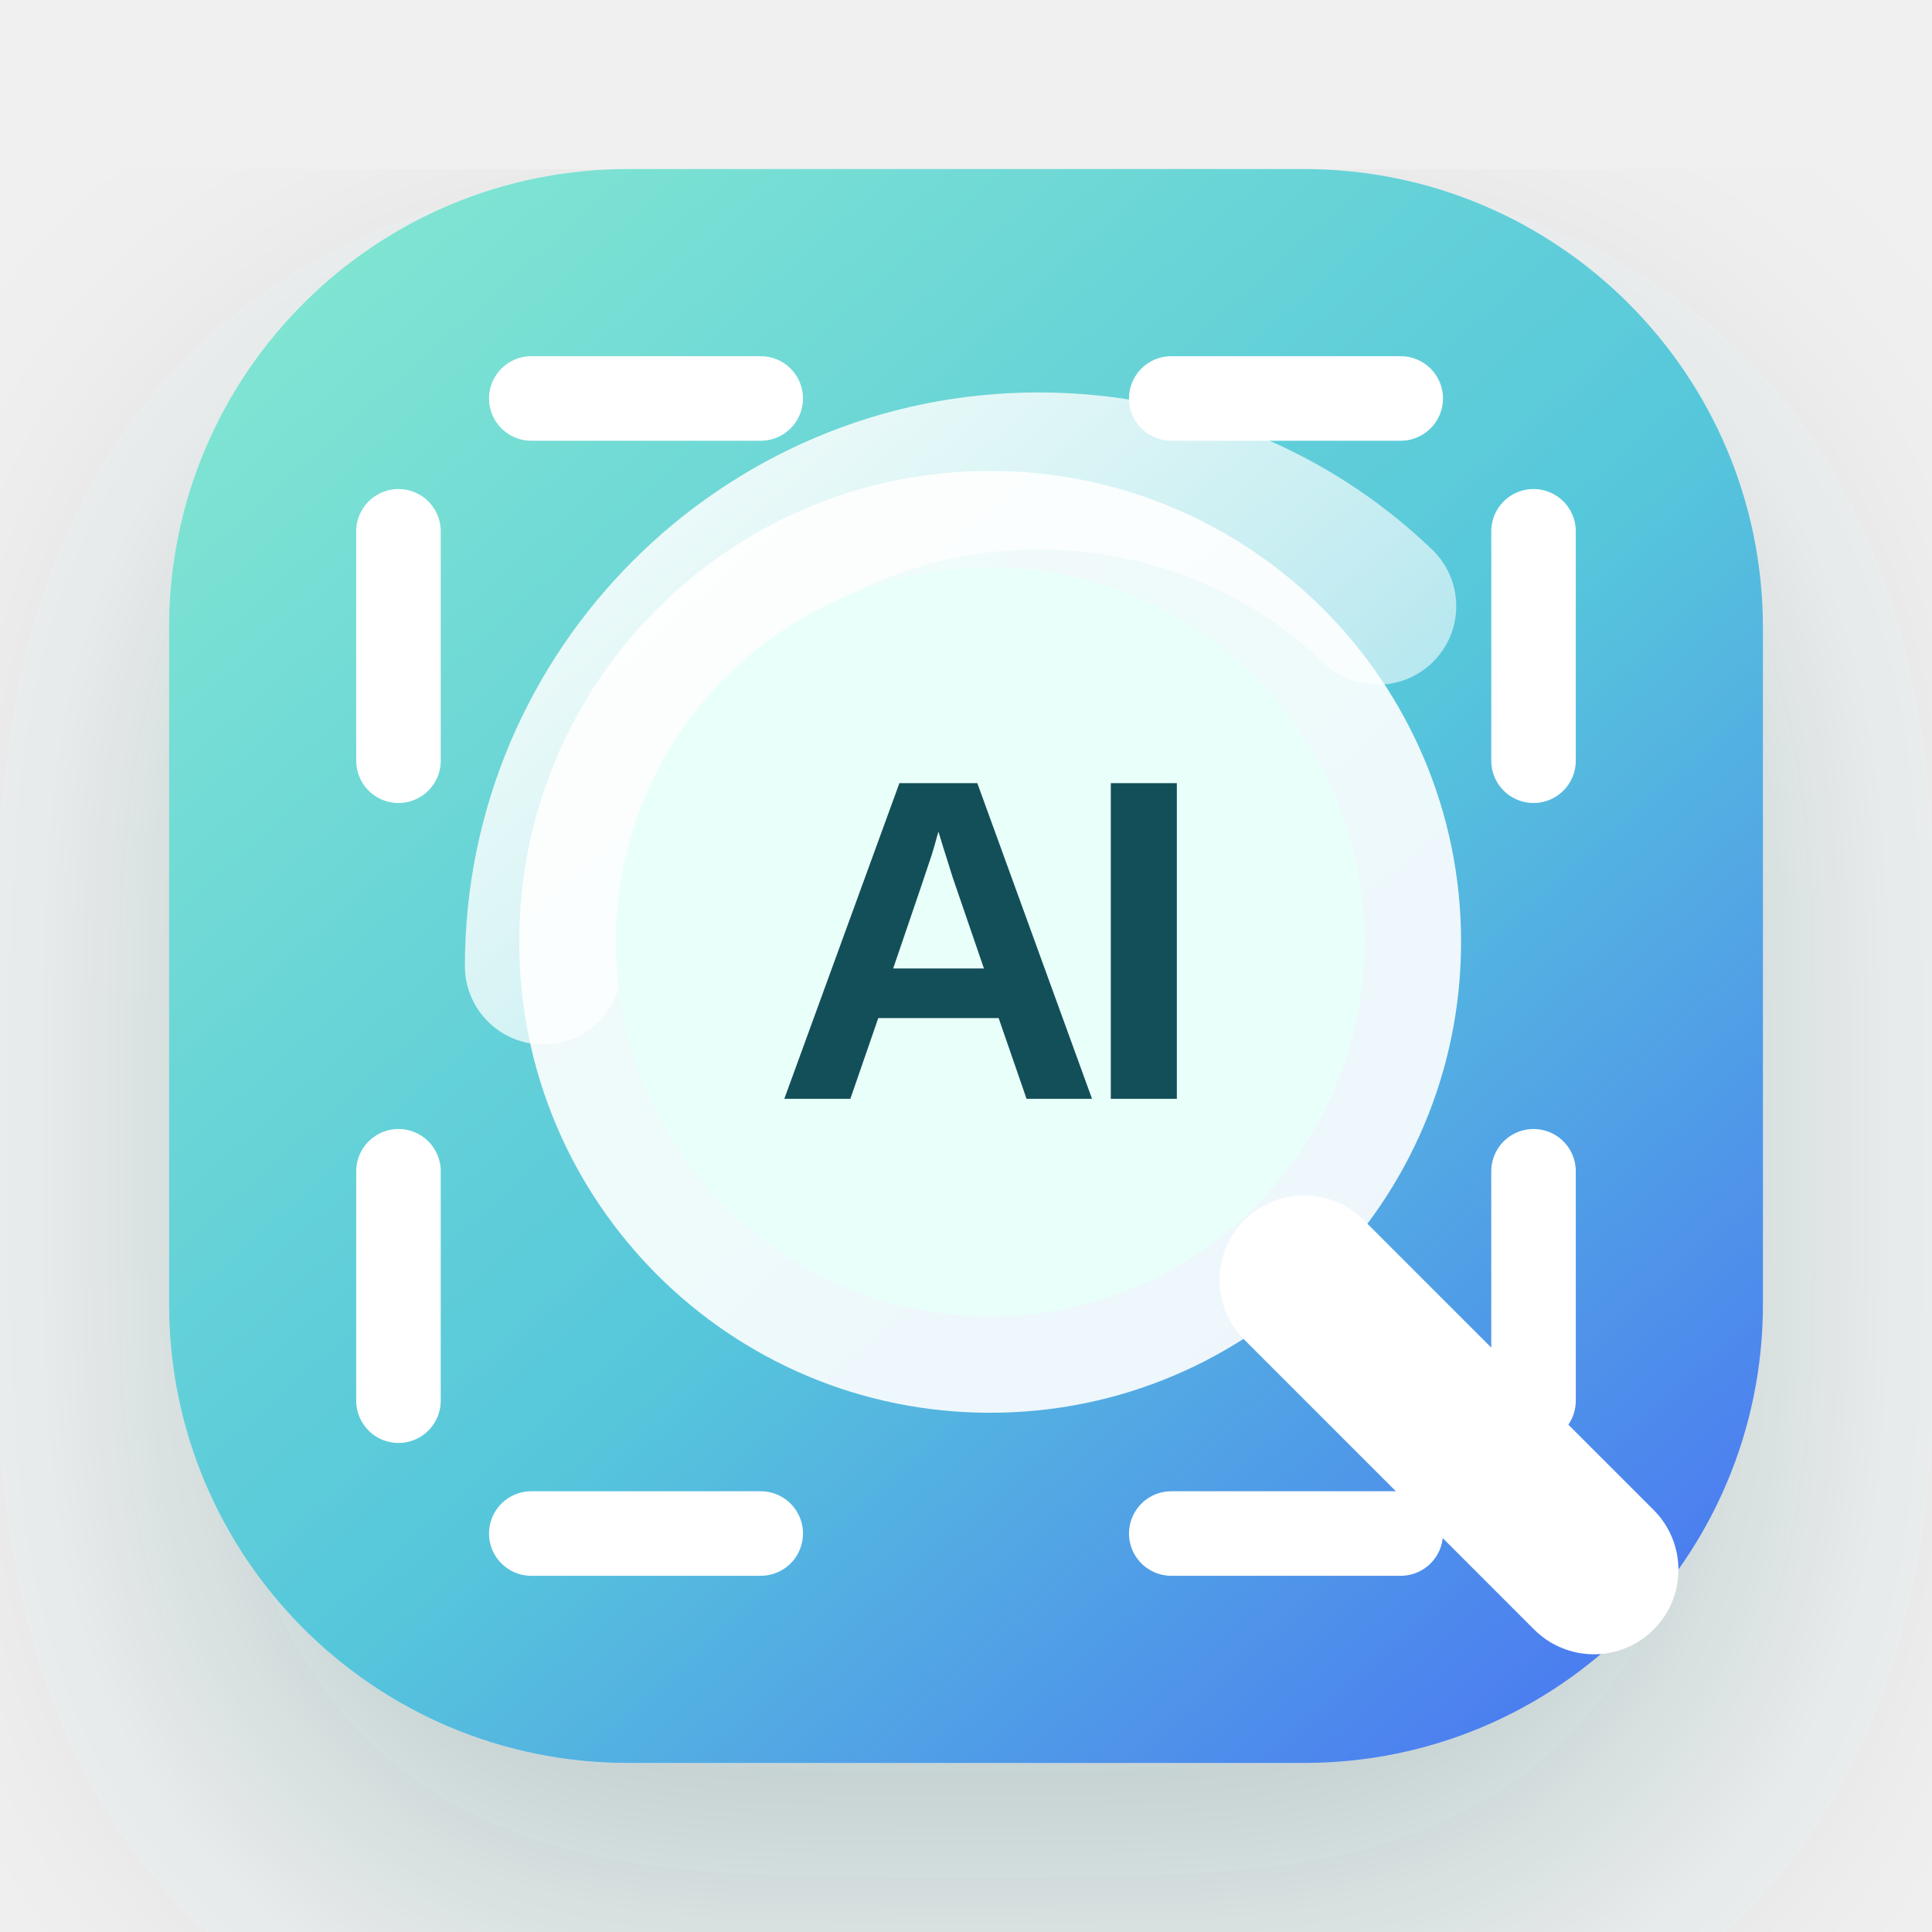
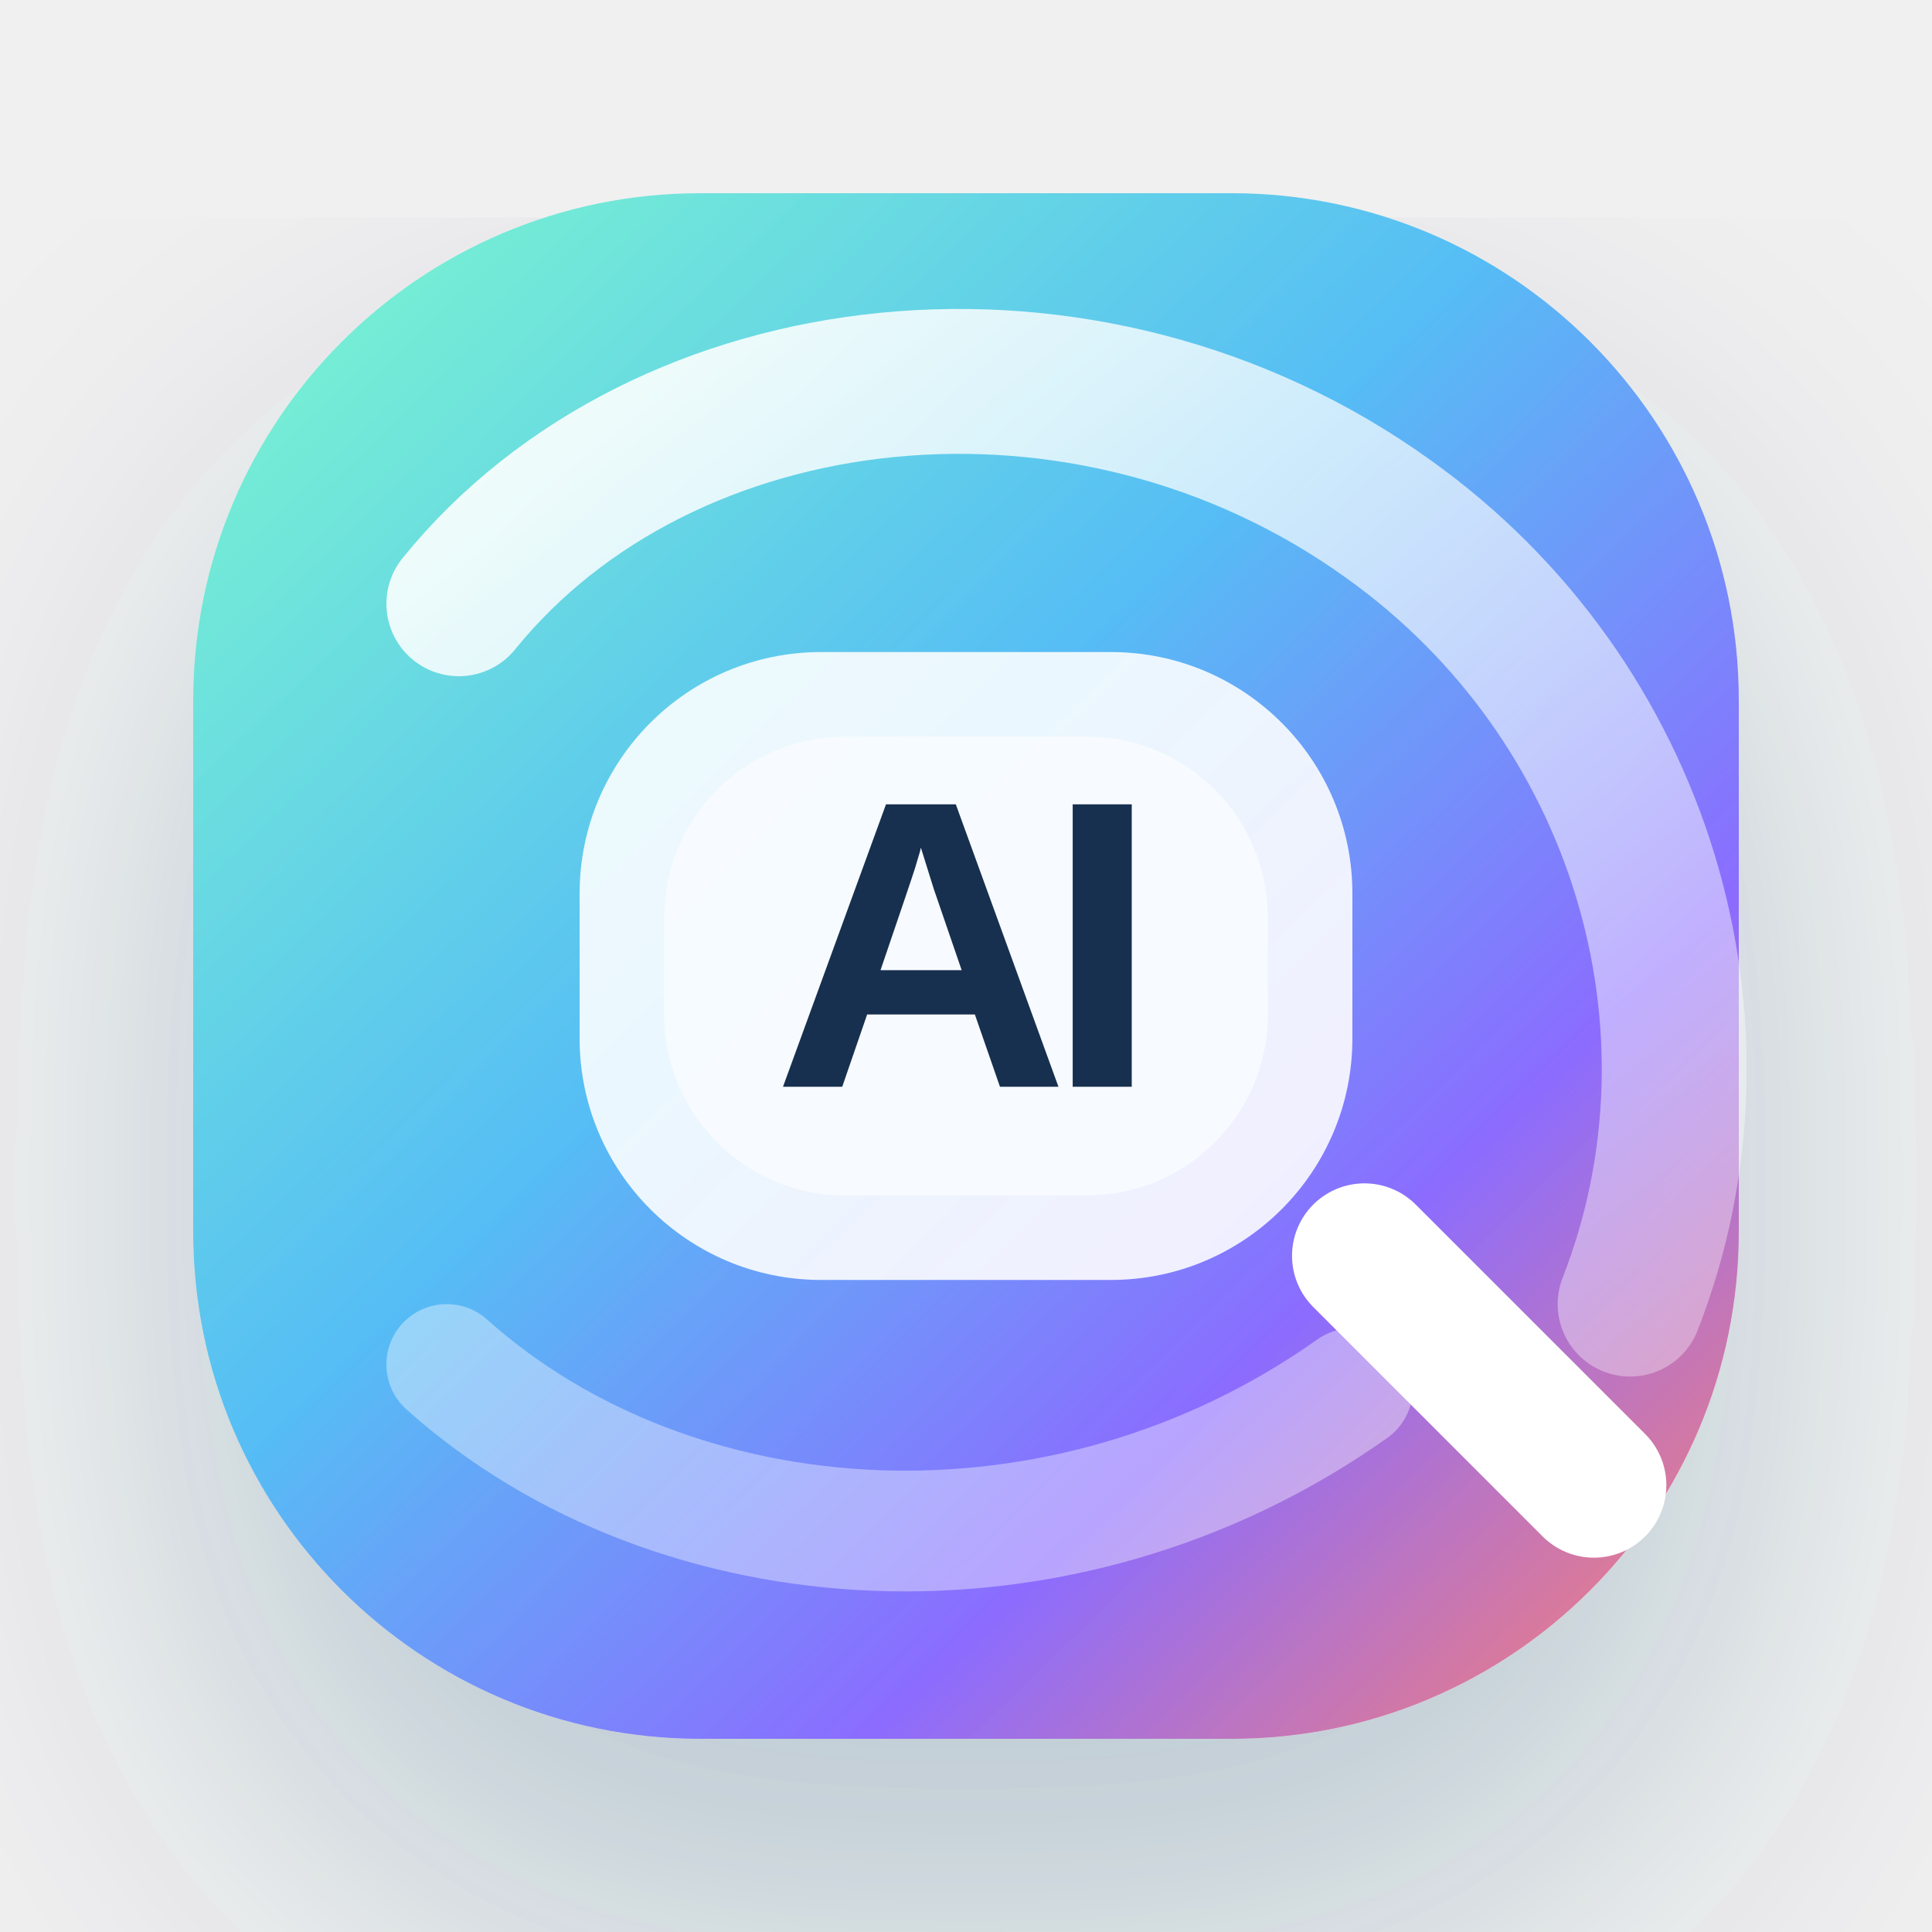
<svg xmlns="http://www.w3.org/2000/svg" viewBox="0 0 160 160" role="img" aria-labelledby="title desc">
  <defs>
-     <linearGradient id="lens" x1="28" y1="22" x2="132" y2="138" gradientUnits="userSpaceOnUse">
-       <stop offset="0" stop-color="#7FE4D2" />
-       <stop offset="0.55" stop-color="#56C7DB" />
-       <stop offset="1" stop-color="#4C7DF0" />
+     <linearGradient id="field" x1="20" y1="18" x2="142" y2="144" gradientUnits="userSpaceOnUse">
+       <stop offset="0" stop-color="#7BF7CE" />
+       <stop offset="0.42" stop-color="#56BDF5" />
+       <stop offset="0.72" stop-color="#8B6CFF" />
+       <stop offset="1" stop-color="#FF806C" />
    </linearGradient>
-     <linearGradient id="shine" x1="42" y1="34" x2="116" y2="118" gradientUnits="userSpaceOnUse">
-       <stop offset="0" stop-color="#FFFFFF" stop-opacity="0.95" />
-       <stop offset="1" stop-color="#FFFFFF" stop-opacity="0.32" />
+     <linearGradient id="glass" x1="42" y1="30" x2="118" y2="128" gradientUnits="userSpaceOnUse">
+       <stop offset="0" stop-color="#FFFFFF" stop-opacity="0.92" />
+       <stop offset="1" stop-color="#FFFFFF" stop-opacity="0.34" />
    </linearGradient>
-     <filter id="shadow" x="-20%" y="-20%" width="140%" height="140%">
-       <feDropShadow dx="0" dy="14" stdDeviation="14" flood-color="#0E534B" flood-opacity="0.2" />
+     <filter id="lift" x="-30%" y="-30%" width="160%" height="160%">
+       <feDropShadow dx="0" dy="18" stdDeviation="18" flood-color="#134069" flood-opacity="0.22" />
    </filter>
  </defs>
-   <rect x="14" y="14" width="132" height="132" rx="38" fill="url(#lens)" filter="url(#shadow)" />
-   <path d="M45 80c0-22.6 18.4-41 41-41 10.9 0 20.8 4.2 28.1 11.2" fill="none" stroke="url(#shine)" stroke-width="13" stroke-linecap="round" />
-   <path d="M108 106l24 24" fill="none" stroke="#FFFFFF" stroke-width="14" stroke-linecap="round" />
-   <circle cx="82" cy="78" r="39" fill="#FFFFFF" fill-opacity="0.9" />
-   <circle cx="82" cy="78" r="31" fill="#E9FFFA" />
-   <path d="M44 33h19M33 44v19M116 33H97M127 44v19M44 127h19M33 116V97M116 127H97M127 116V97" fill="none" stroke="#FFFFFF" stroke-width="7" stroke-linecap="round" />
-   <text x="82" y="91" text-anchor="middle" font-family="Avenir Next, Arial, sans-serif" font-size="38" font-weight="900" letter-spacing="-2" fill="#134F58">AI</text>
+   <rect x="16" y="16" width="128" height="128" rx="42" fill="url(#field)" filter="url(#lift)" />
+   <path d="M38 50c17-21 52-25 77-7 21 15 29 42 20 65" fill="none" stroke="url(#glass)" stroke-width="12" stroke-linecap="round" />
+   <path d="M37 113c19 17 51 19 75 2" fill="none" stroke="#FFFFFF" stroke-opacity="0.38" stroke-width="10" stroke-linecap="round" />
+   <rect x="48" y="54" width="64" height="52" rx="20" fill="#FFFFFF" fill-opacity="0.88" />
+   <rect x="55" y="61" width="50" height="38" rx="15" fill="#F7FCFF" fill-opacity="0.92" />
+   <path d="M113 104l19 19" fill="none" stroke="#FFFFFF" stroke-width="12" stroke-linecap="round" />
+   <text x="80" y="90" text-anchor="middle" font-family="Avenir Next, SF Pro Display, Arial, sans-serif" font-size="34" font-weight="900" letter-spacing="-2" fill="#18304F">AI</text>
</svg>
